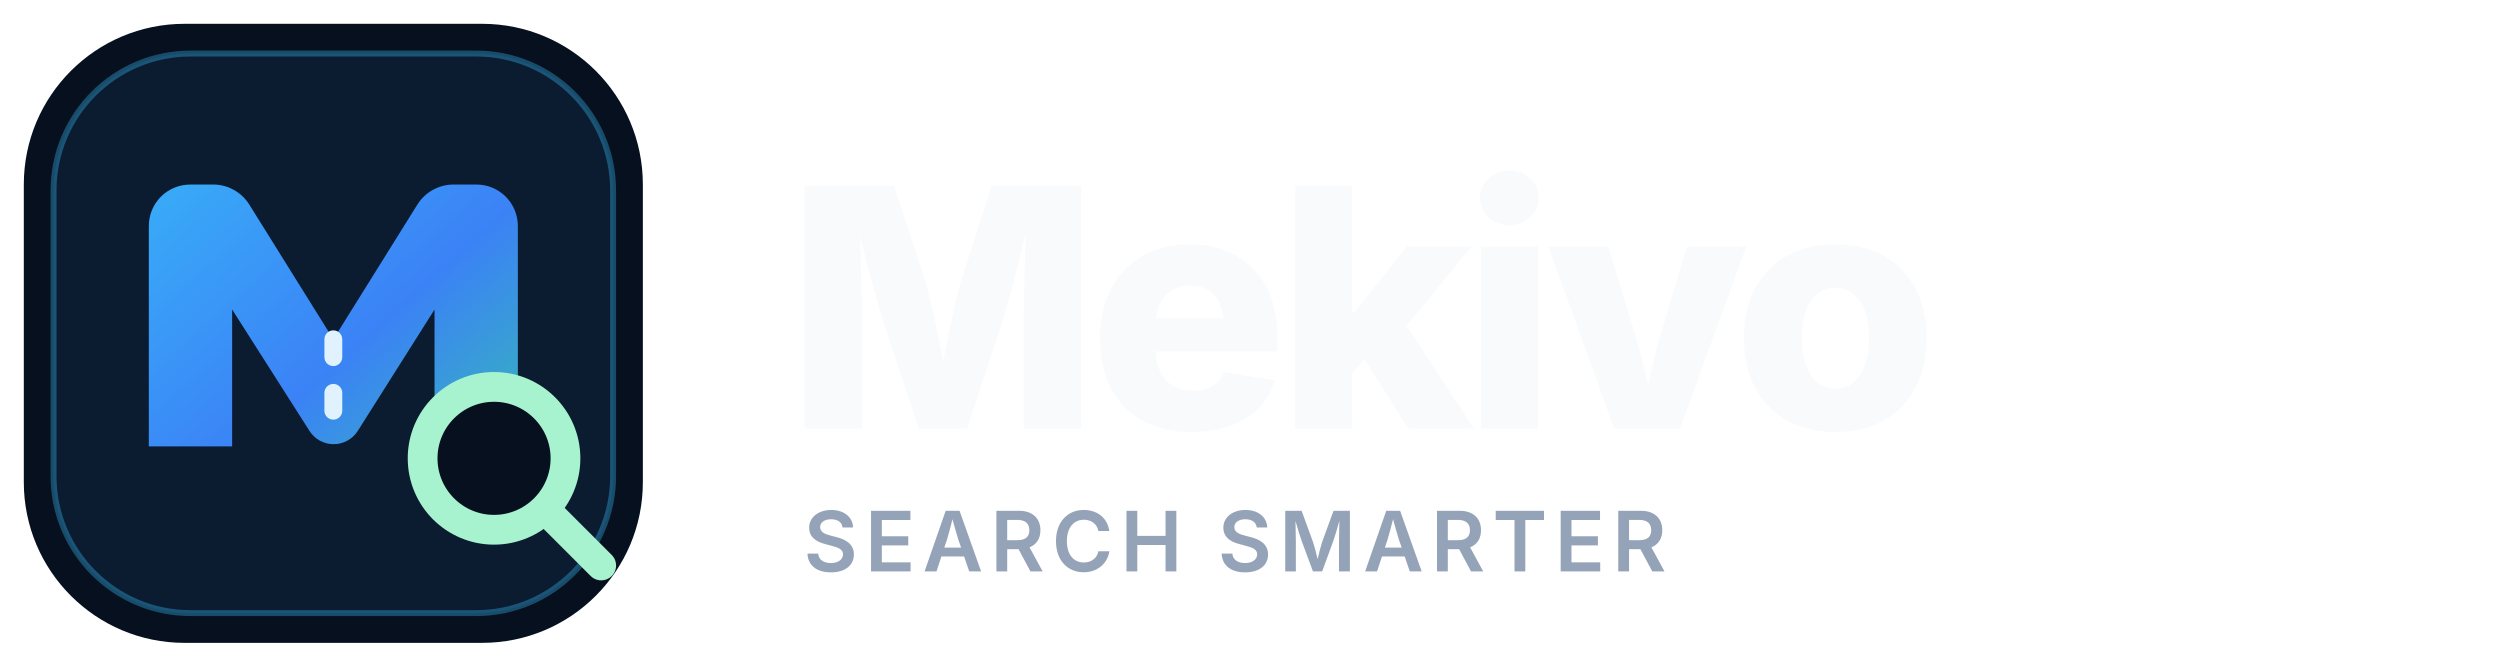
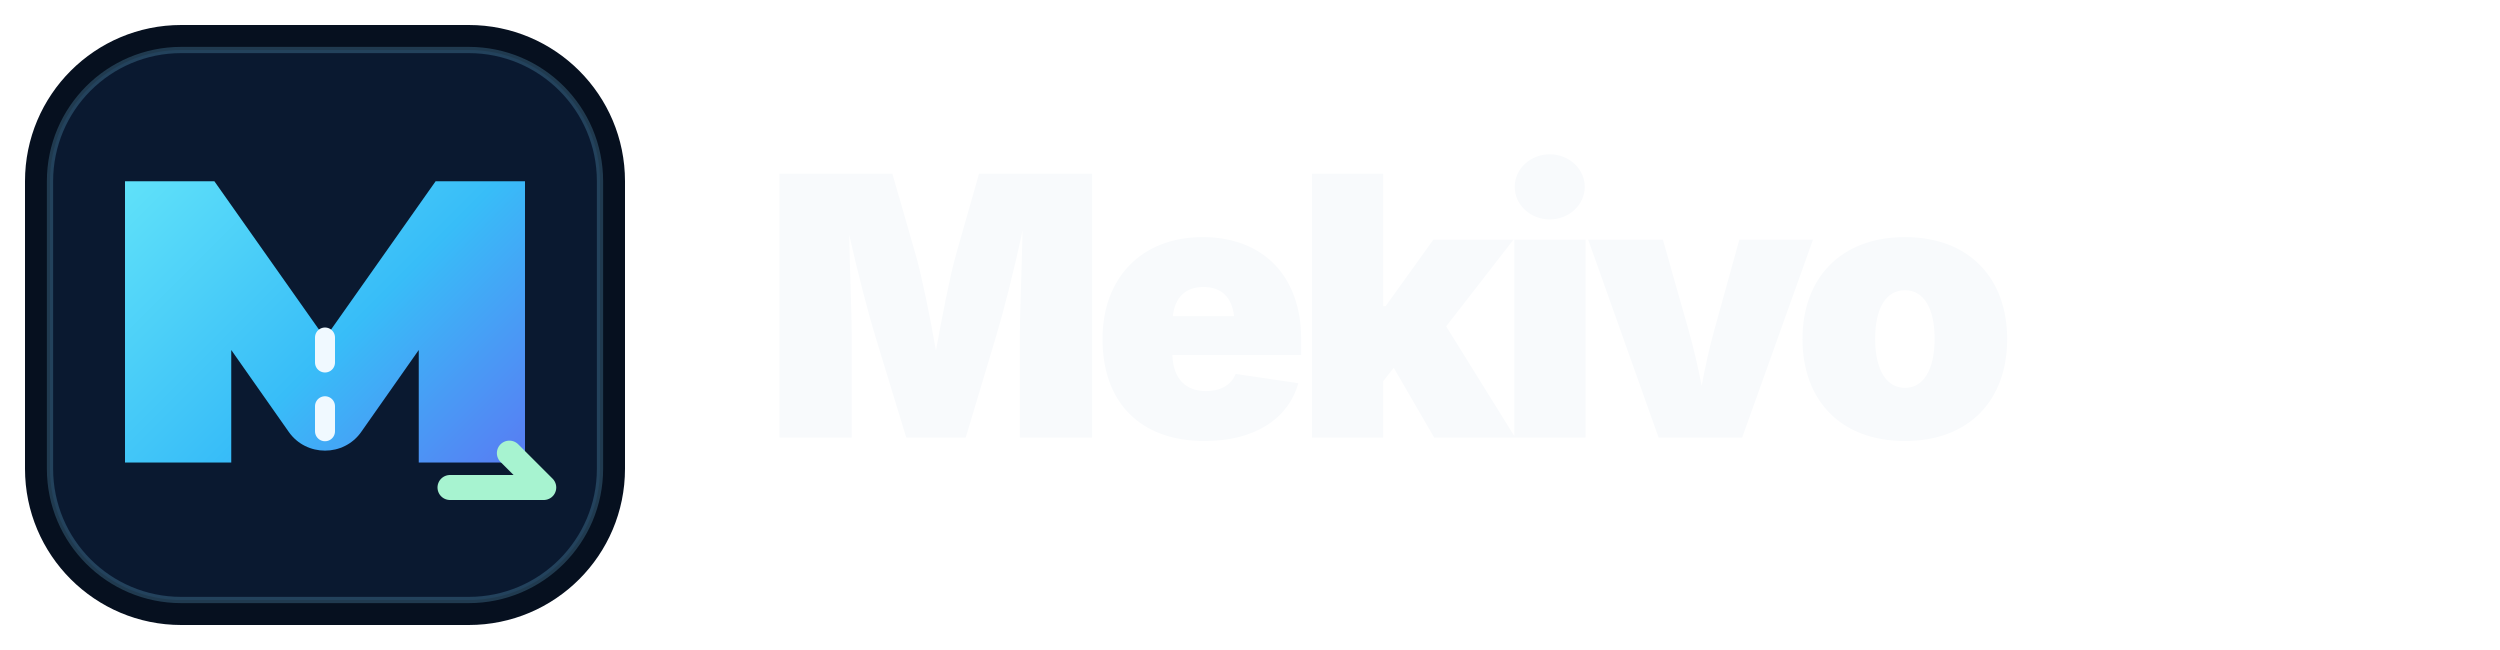
- <svg xmlns="http://www.w3.org/2000/svg" viewBox="0 0 420 112" role="img" aria-labelledby="title description">
+ <svg xmlns="http://www.w3.org/2000/svg" viewBox="0 0 400 104" role="img" aria-labelledby="title description">
  <defs>
-     <linearGradient id="mekivo-gradient" x1="18" y1="14" x2="92" y2="96" gradientUnits="userSpaceOnUse">
-       <stop stop-color="#38bdf8" />
-       <stop offset="0.55" stop-color="#3b82f6" />
-       <stop offset="1" stop-color="#34d399" />
+     <linearGradient id="mekivo-gradient" x1="20" y1="18" x2="88" y2="86" gradientUnits="userSpaceOnUse">
+       <stop stop-color="#67e8f9" />
+       <stop offset="0.52" stop-color="#38bdf8" />
+       <stop offset="1" stop-color="#6366f1" />
    </linearGradient>
  </defs>
  <g>
-     <rect x="4" y="4" width="104" height="104" rx="27" fill="#07101e" />
-     <rect x="9" y="9" width="94" height="94" rx="23" fill="#0b1b30" stroke="#38bdf8" stroke-opacity=".35" />
-     <path d="M25 75V38c0-3.9 3.1-7 7-7h3.8c2.5 0 4.8 1.3 6.1 3.4L56 57l14.1-22.6c1.3-2.1 3.6-3.4 6.1-3.4H80c3.9 0 7 3.1 7 7v37H73V52L60.1 72.4a4.8 4.8 0 0 1-8.1 0L39 52v23z" fill="url(#mekivo-gradient)" />
-     <path d="M56 57v14" stroke="#e0f2fe" stroke-width="3" stroke-linecap="round" stroke-dasharray="3 6" />
-     <circle cx="83" cy="77" r="12" fill="#07101e" stroke="#a7f3d0" stroke-width="5" />
-     <path d="m92 86 9 9" stroke="#a7f3d0" stroke-width="5" stroke-linecap="round" />
+     <rect x="4" y="4" width="96" height="96" rx="25" fill="#06101f" />
+     <rect x="8" y="8" width="88" height="88" rx="21" fill="#0a1930" stroke="#7dd3fc" stroke-opacity=".22" />
+     <path d="M20 74V29h14.3L52 54.1 69.7 29H84v45H67V56l-9.2 13.1c-2.8 4-8.8 4-11.6 0L37 56v18z" fill="url(#mekivo-gradient)" />
+     <path d="M52 54v15" stroke="#f0f9ff" stroke-width="3.2" stroke-linecap="round" stroke-dasharray="4 7" />
+     <path d="M72 78h15l-5.5-5.5" fill="none" stroke="#a7f3d0" stroke-width="4" stroke-linecap="round" stroke-linejoin="round" />
  </g>
-   <text x="132" y="72" fill="#f8fafc" font-family="Inter, ui-sans-serif, system-ui, -apple-system, BlinkMacSystemFont, 'Segoe UI', sans-serif" font-size="56" font-weight="800" letter-spacing="-2">Mekivo</text>
-   <text x="135" y="96" fill="#94a3b8" font-family="Inter, ui-sans-serif, system-ui, -apple-system, BlinkMacSystemFont, 'Segoe UI', sans-serif" font-size="14" font-weight="600" letter-spacing="1.2">SEARCH SMARTER</text>
+   <text x="122" y="70" fill="#f8fafc" font-family="Inter, ui-sans-serif, system-ui, -apple-system, BlinkMacSystemFont, 'Segoe UI', sans-serif" font-size="58" font-weight="850" letter-spacing="-2.8">Mekivo</text>
</svg>
